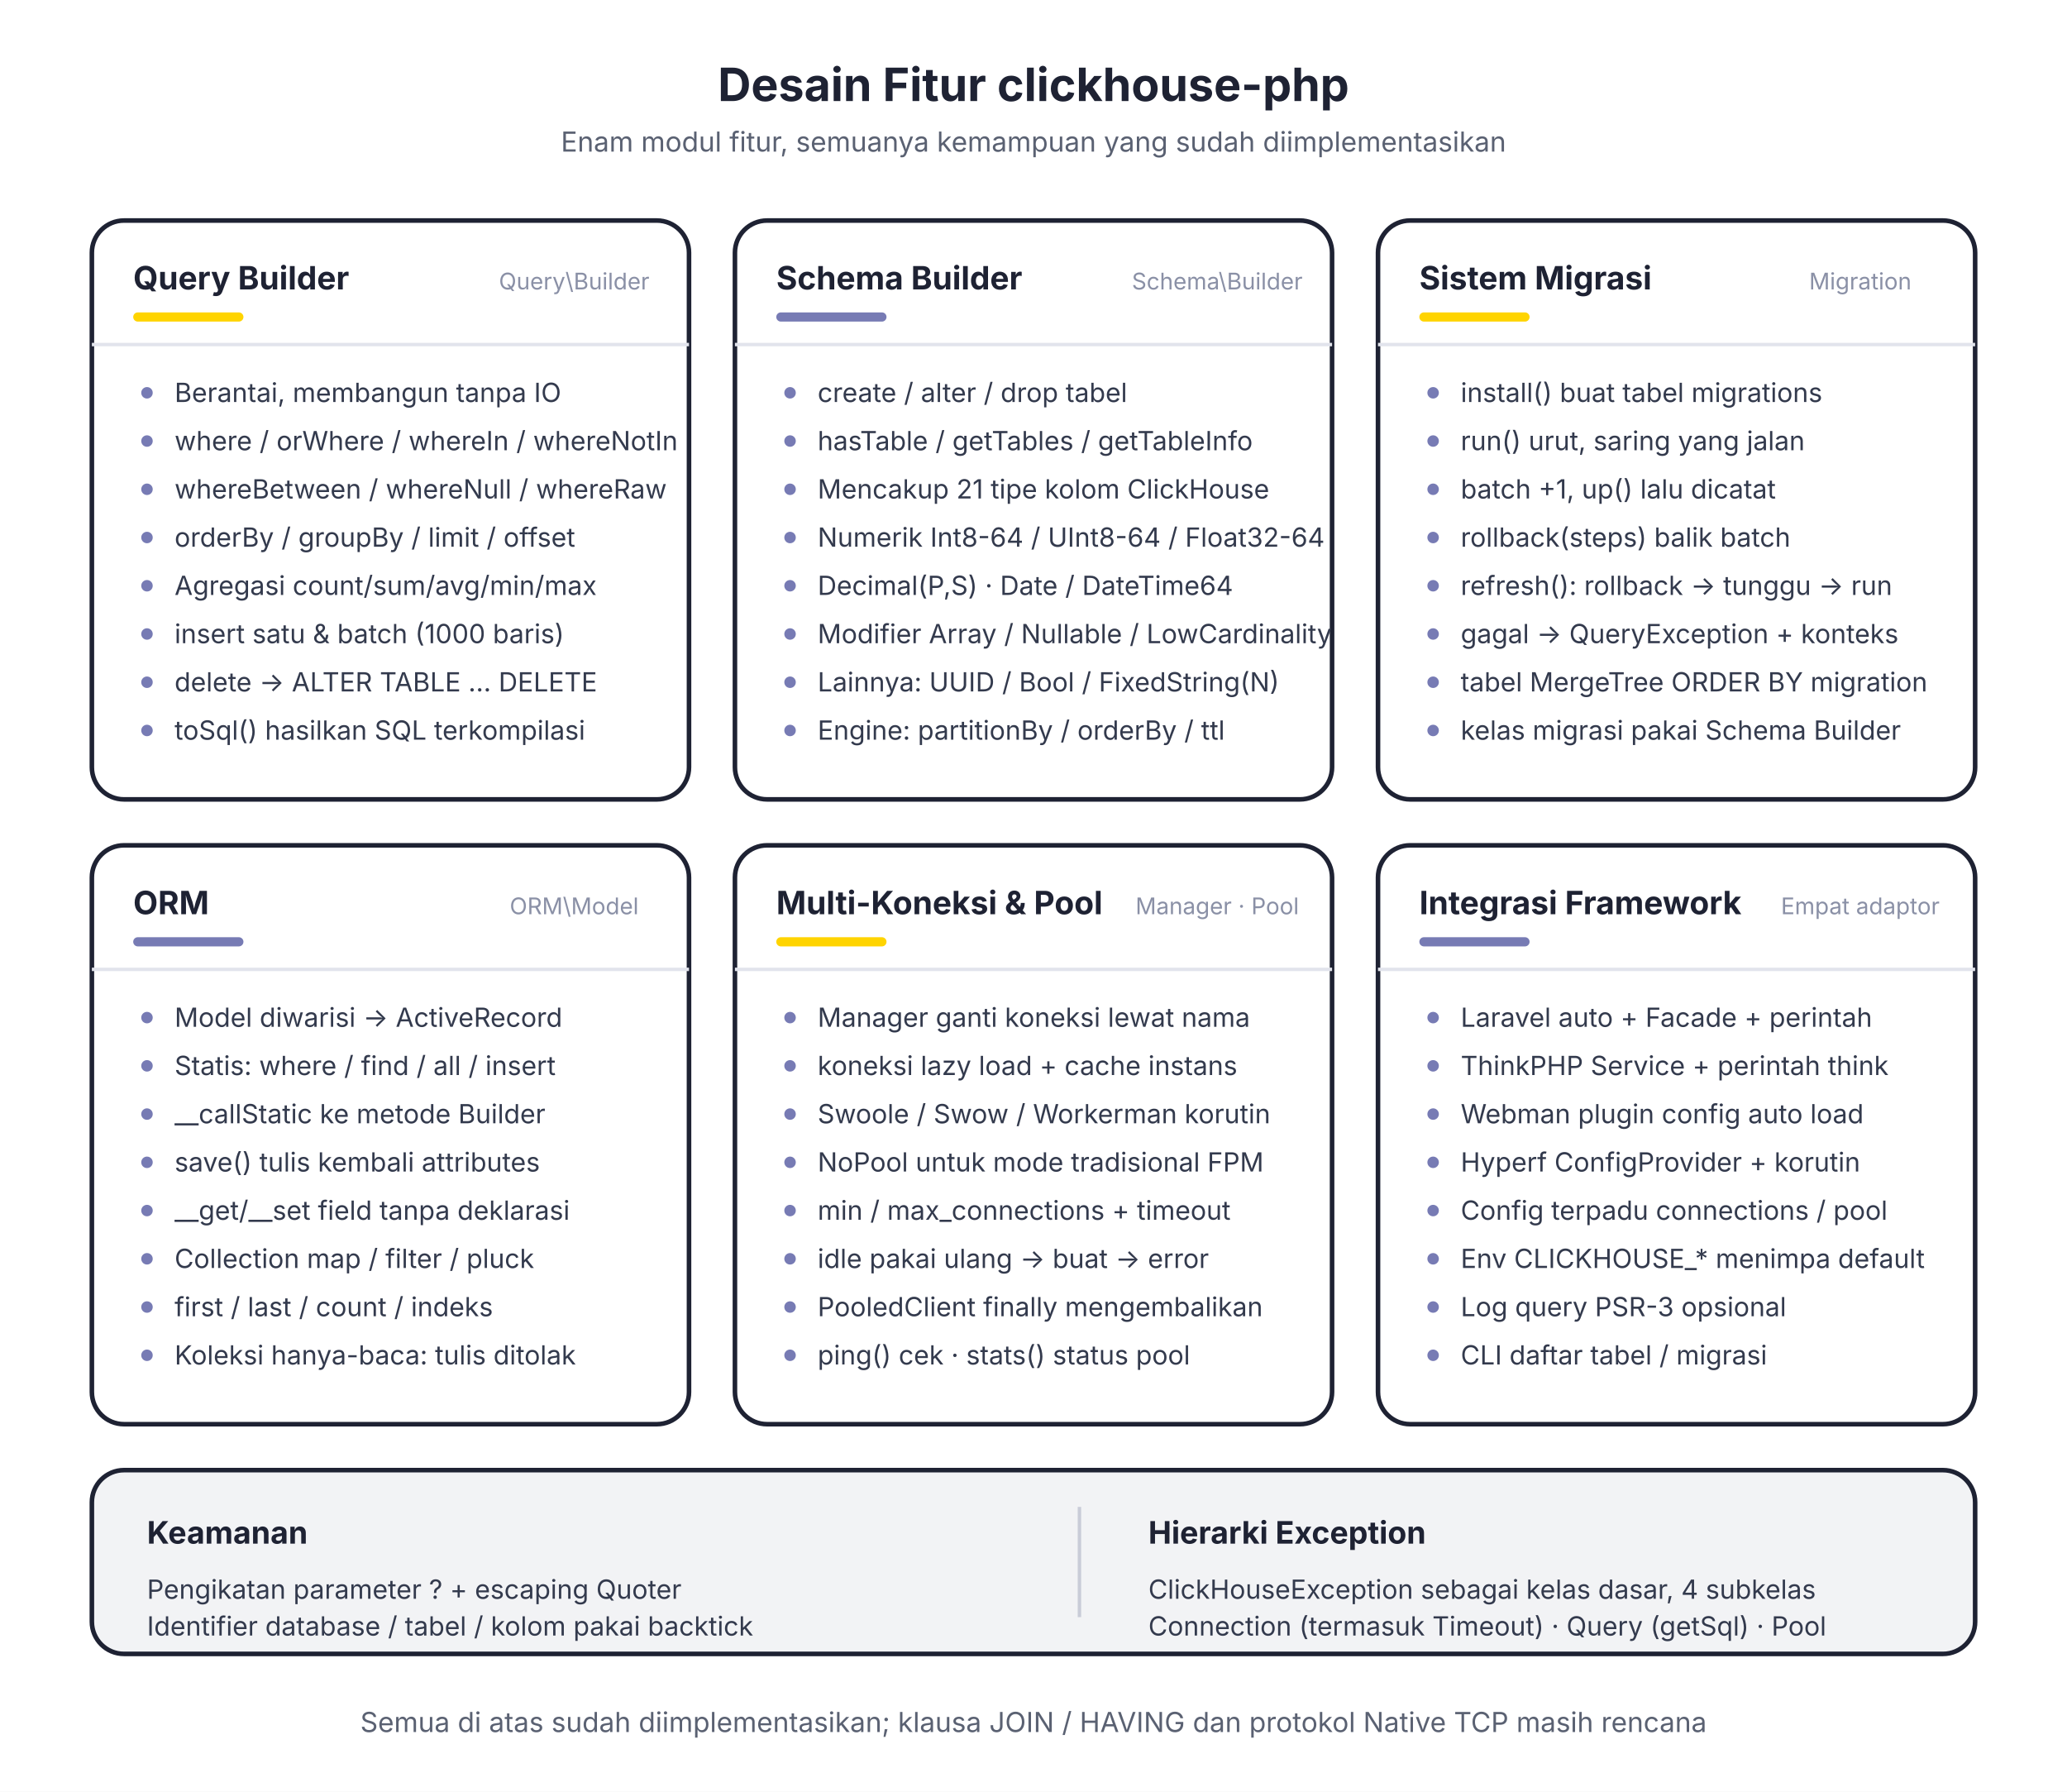
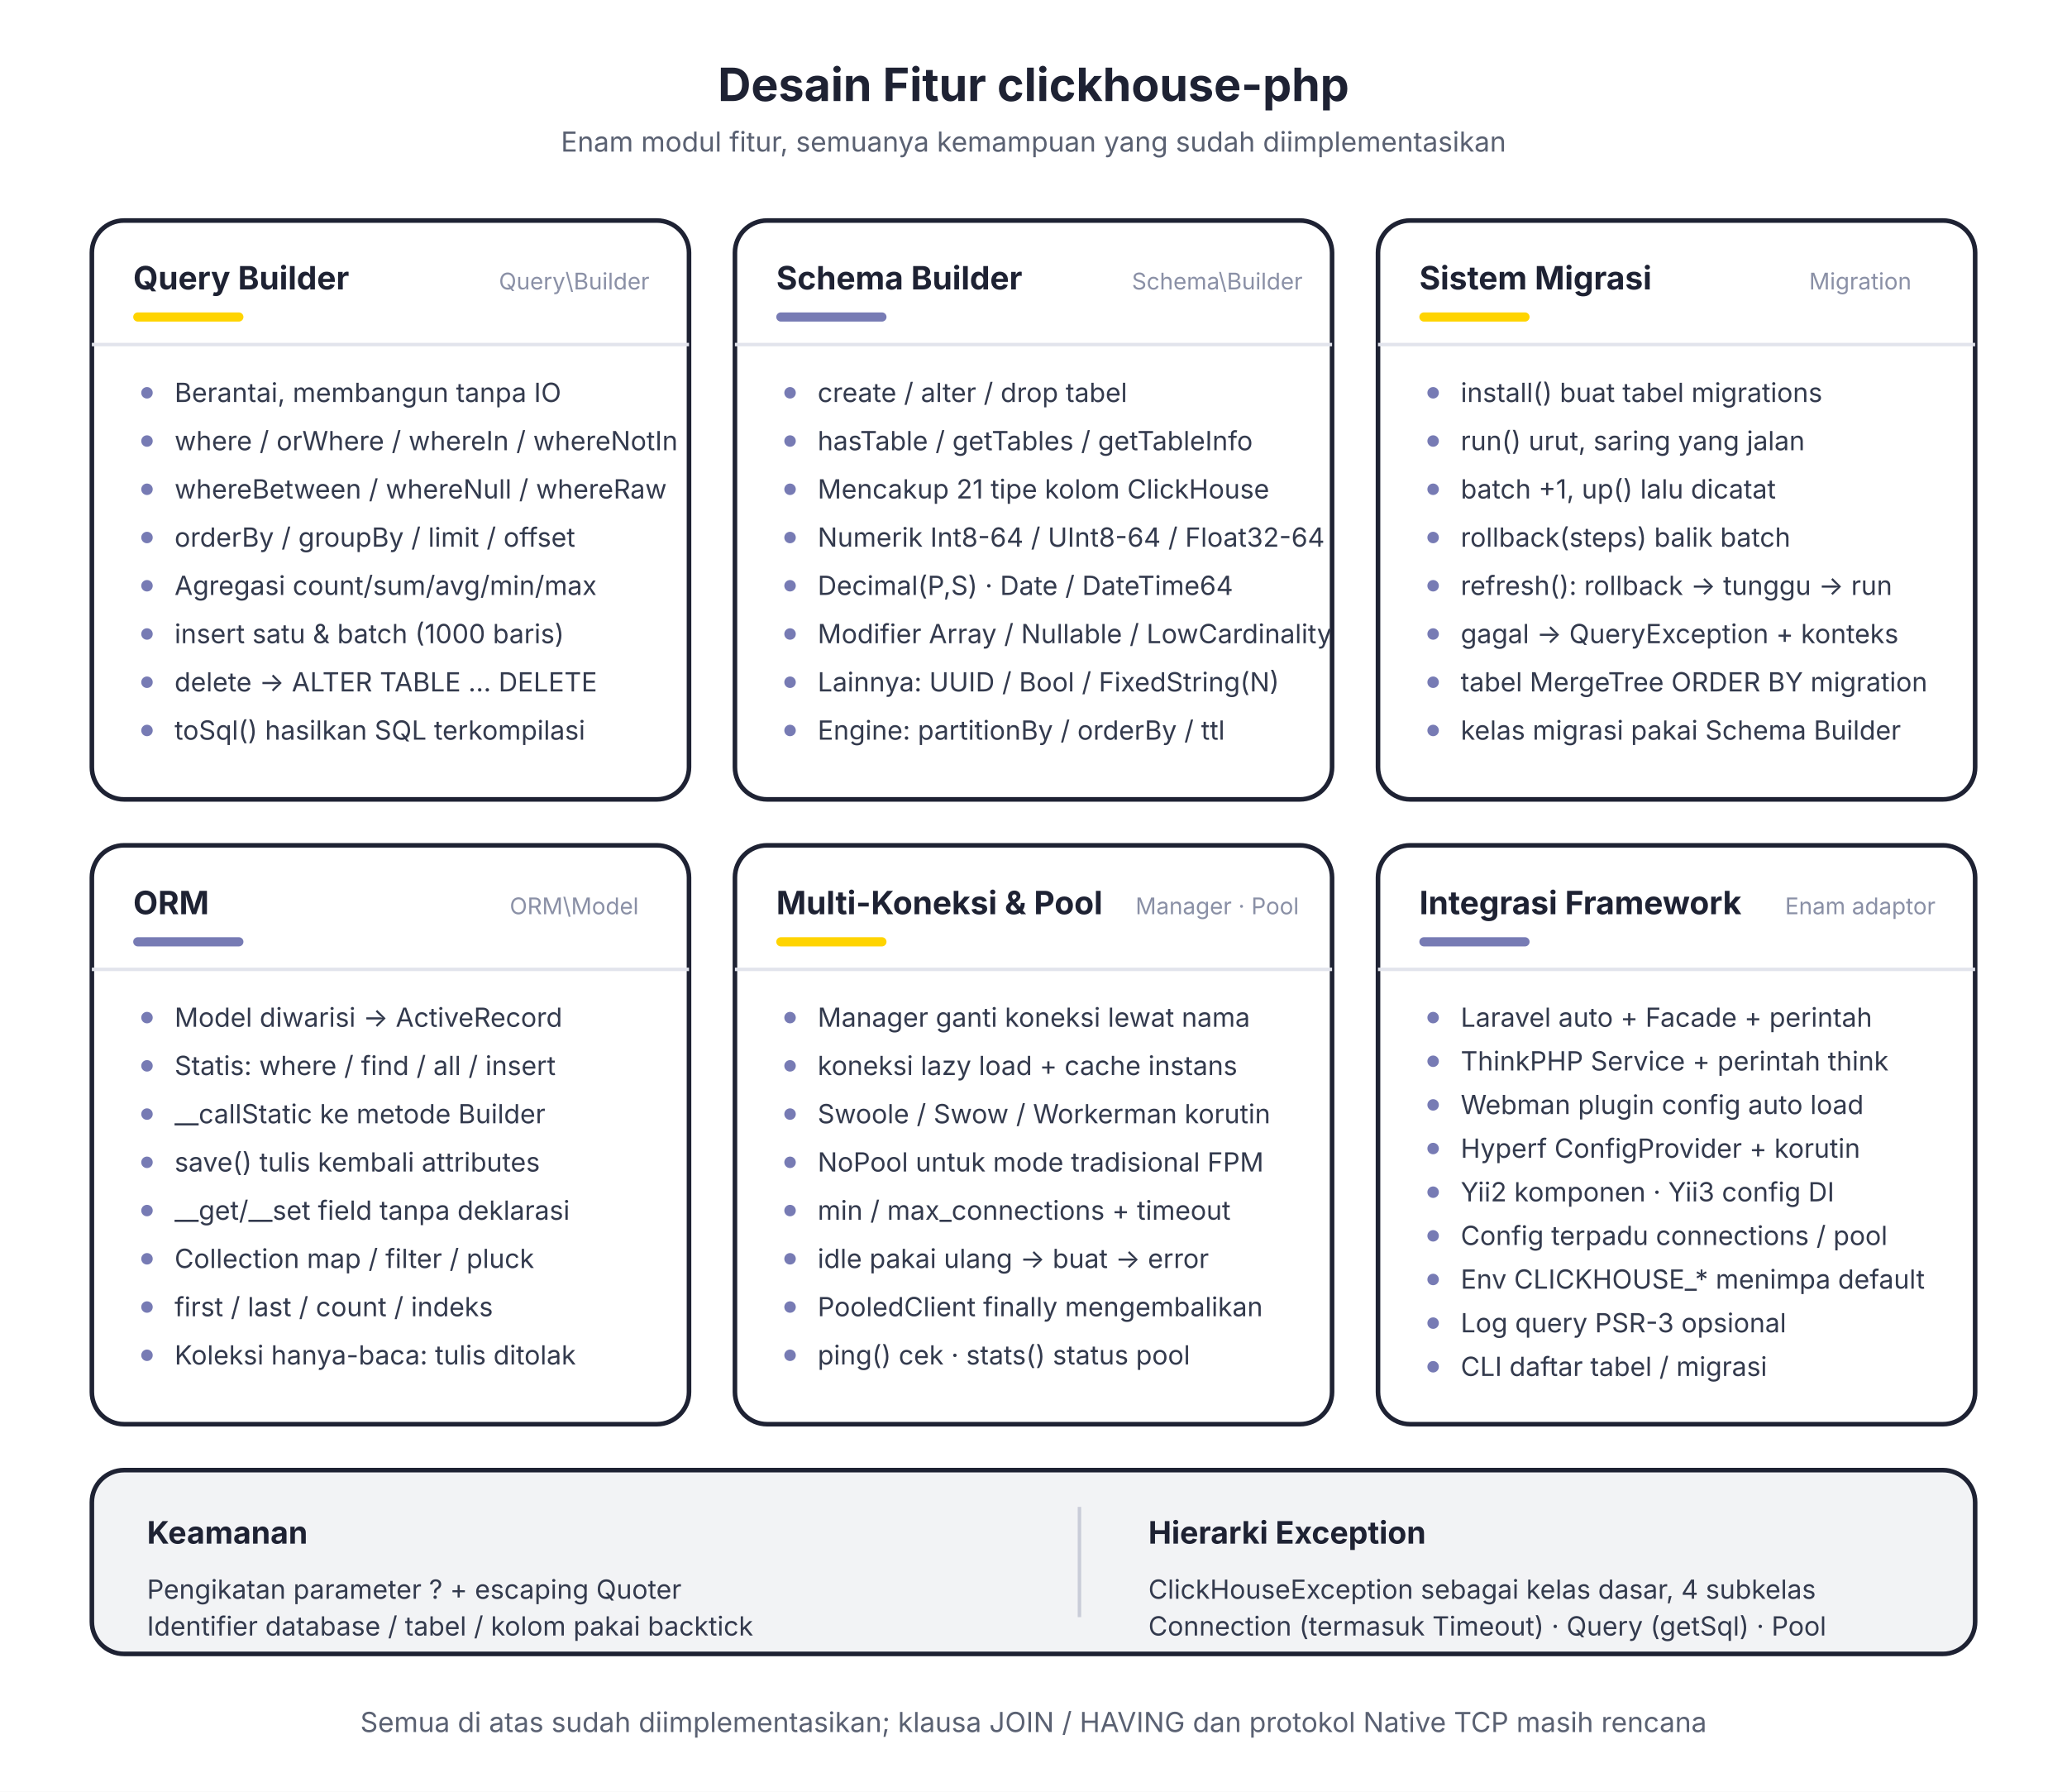
<svg xmlns="http://www.w3.org/2000/svg" width="900" height="780" viewBox="0 0 900 780" role="img" aria-labelledby="featTitle featDesc">
  <style>
    text{font-family:system-ui,-apple-system,"Segoe UI","PingFang SC","Microsoft YaHei",sans-serif;fill:#1E2233}
    .ttl{font-size:20px;font-weight:700}
    .sub{font-size:12px;fill:#5A6172}
    .ctr{text-anchor:middle}
    .card{fill:#fff;stroke:#1E2233;stroke-width:2}
    .ct{font-size:14px;font-weight:700}
    .cs{font-size:10px;fill:#8A90A6}
    .li{font-size:11.5px;fill:#333A4D}
    .hr{stroke:#E2E4EC;stroke-width:1.5}
    .bar{fill:#F2F3F5;stroke:#1E2233;stroke-width:2}
    .bt{font-size:13.5px;font-weight:700}
    .bl{font-size:11.5px;fill:#333A4D}
  </style>
  <rect x="0" y="0" width="900" height="780" fill="#FFFFFF" />
  <text class="ttl ctr" x="450" y="44">Desain Fitur clickhouse-php</text>
  <text class="sub ctr" x="450" y="66">Enam modul fitur, semuanya kemampuan yang sudah diimplementasikan</text>
  <rect class="card" x="40" y="96" width="260" height="252" rx="14" />
  <text class="ct" x="58" y="126">Query Builder</text>
  <text class="cs ctr" x="250" y="126">Query\Builder</text>
  <rect x="58" y="136" width="48" height="4" rx="2" fill="#FFD400" />
  <line class="hr" x1="40" y1="150" x2="300" y2="150" />
  <g>
    <circle cx="64" cy="171" r="2.5" fill="#777BB4" />
    <text class="li" x="76" y="175">Berantai, membangun tanpa IO</text>
    <circle cx="64" cy="192" r="2.5" fill="#777BB4" />
    <text class="li" x="76" y="196">where / orWhere / whereIn / whereNotIn</text>
    <circle cx="64" cy="213" r="2.5" fill="#777BB4" />
    <text class="li" x="76" y="217">whereBetween / whereNull / whereRaw</text>
    <circle cx="64" cy="234" r="2.5" fill="#777BB4" />
    <text class="li" x="76" y="238">orderBy / groupBy / limit / offset</text>
    <circle cx="64" cy="255" r="2.5" fill="#777BB4" />
    <text class="li" x="76" y="259">Agregasi count/sum/avg/min/max</text>
    <circle cx="64" cy="276" r="2.5" fill="#777BB4" />
    <text class="li" x="76" y="280">insert satu &amp; batch (1000 baris)</text>
    <circle cx="64" cy="297" r="2.5" fill="#777BB4" />
    <text class="li" x="76" y="301">delete → ALTER TABLE … DELETE</text>
    <circle cx="64" cy="318" r="2.5" fill="#777BB4" />
    <text class="li" x="76" y="322">toSql() hasilkan SQL terkompilasi</text>
  </g>
  <rect class="card" x="320" y="96" width="260" height="252" rx="14" />
  <text class="ct" x="338" y="126">Schema Builder</text>
  <text class="cs ctr" x="530" y="126">Schema\Builder</text>
  <rect x="338" y="136" width="48" height="4" rx="2" fill="#777BB4" />
  <line class="hr" x1="320" y1="150" x2="580" y2="150" />
  <g>
    <circle cx="344" cy="171" r="2.5" fill="#777BB4" />
    <text class="li" x="356" y="175">create / alter / drop tabel</text>
    <circle cx="344" cy="192" r="2.5" fill="#777BB4" />
    <text class="li" x="356" y="196">hasTable / getTables / getTableInfo</text>
    <circle cx="344" cy="213" r="2.5" fill="#777BB4" />
    <text class="li" x="356" y="217">Mencakup 21 tipe kolom ClickHouse</text>
    <circle cx="344" cy="234" r="2.5" fill="#777BB4" />
    <text class="li" x="356" y="238">Numerik Int8-64 / UInt8-64 / Float32-64</text>
    <circle cx="344" cy="255" r="2.5" fill="#777BB4" />
    <text class="li" x="356" y="259">Decimal(P,S) · Date / DateTime64</text>
    <circle cx="344" cy="276" r="2.5" fill="#777BB4" />
    <text class="li" x="356" y="280">Modifier Array / Nullable / LowCardinality</text>
    <circle cx="344" cy="297" r="2.5" fill="#777BB4" />
    <text class="li" x="356" y="301">Lainnya: UUID / Bool / FixedString(N)</text>
    <circle cx="344" cy="318" r="2.5" fill="#777BB4" />
    <text class="li" x="356" y="322">Engine: partitionBy / orderBy / ttl</text>
  </g>
  <rect class="card" x="600" y="96" width="260" height="252" rx="14" />
  <text class="ct" x="618" y="126">Sistem Migrasi</text>
  <text class="cs ctr" x="810" y="126">Migration</text>
  <rect x="618" y="136" width="48" height="4" rx="2" fill="#FFD400" />
  <line class="hr" x1="600" y1="150" x2="860" y2="150" />
  <g>
    <circle cx="624" cy="171" r="2.5" fill="#777BB4" />
    <text class="li" x="636" y="175">install() buat tabel migrations</text>
    <circle cx="624" cy="192" r="2.5" fill="#777BB4" />
    <text class="li" x="636" y="196">run() urut, saring yang jalan</text>
    <circle cx="624" cy="213" r="2.5" fill="#777BB4" />
    <text class="li" x="636" y="217">batch +1, up() lalu dicatat</text>
    <circle cx="624" cy="234" r="2.5" fill="#777BB4" />
    <text class="li" x="636" y="238">rollback(steps) balik batch</text>
    <circle cx="624" cy="255" r="2.5" fill="#777BB4" />
    <text class="li" x="636" y="259">refresh(): rollback → tunggu → run</text>
    <circle cx="624" cy="276" r="2.5" fill="#777BB4" />
    <text class="li" x="636" y="280">gagal → QueryException + konteks</text>
    <circle cx="624" cy="297" r="2.5" fill="#777BB4" />
    <text class="li" x="636" y="301">tabel MergeTree ORDER BY migration</text>
    <circle cx="624" cy="318" r="2.5" fill="#777BB4" />
    <text class="li" x="636" y="322">kelas migrasi pakai Schema Builder</text>
  </g>
  <rect class="card" x="40" y="368" width="260" height="252" rx="14" />
  <text class="ct" x="58" y="398">ORM</text>
  <text class="cs ctr" x="250" y="398">ORM\Model</text>
  <rect x="58" y="408" width="48" height="4" rx="2" fill="#777BB4" />
  <line class="hr" x1="40" y1="422" x2="300" y2="422" />
  <g>
    <circle cx="64" cy="443" r="2.5" fill="#777BB4" />
    <text class="li" x="76" y="447">Model diwarisi → ActiveRecord</text>
    <circle cx="64" cy="464" r="2.5" fill="#777BB4" />
    <text class="li" x="76" y="468">Statis: where / find / all / insert</text>
    <circle cx="64" cy="485" r="2.5" fill="#777BB4" />
    <text class="li" x="76" y="489">__callStatic ke metode Builder</text>
    <circle cx="64" cy="506" r="2.5" fill="#777BB4" />
    <text class="li" x="76" y="510">save() tulis kembali attributes</text>
    <circle cx="64" cy="527" r="2.5" fill="#777BB4" />
    <text class="li" x="76" y="531">__get/__set field tanpa deklarasi</text>
    <circle cx="64" cy="548" r="2.5" fill="#777BB4" />
    <text class="li" x="76" y="552">Collection map / filter / pluck</text>
    <circle cx="64" cy="569" r="2.5" fill="#777BB4" />
    <text class="li" x="76" y="573">first / last / count / indeks</text>
    <circle cx="64" cy="590" r="2.5" fill="#777BB4" />
    <text class="li" x="76" y="594">Koleksi hanya-baca: tulis ditolak</text>
  </g>
  <rect class="card" x="320" y="368" width="260" height="252" rx="14" />
  <text class="ct" x="338" y="398">Multi-Koneksi &amp; Pool</text>
  <text class="cs ctr" x="530" y="398">Manager · Pool</text>
  <rect x="338" y="408" width="48" height="4" rx="2" fill="#FFD400" />
  <line class="hr" x1="320" y1="422" x2="580" y2="422" />
  <g>
    <circle cx="344" cy="443" r="2.5" fill="#777BB4" />
    <text class="li" x="356" y="447">Manager ganti koneksi lewat nama</text>
    <circle cx="344" cy="464" r="2.5" fill="#777BB4" />
    <text class="li" x="356" y="468">koneksi lazy load + cache instans</text>
    <circle cx="344" cy="485" r="2.5" fill="#777BB4" />
    <text class="li" x="356" y="489">Swoole / Swow / Workerman korutin</text>
    <circle cx="344" cy="506" r="2.5" fill="#777BB4" />
    <text class="li" x="356" y="510">NoPool untuk mode tradisional FPM</text>
    <circle cx="344" cy="527" r="2.5" fill="#777BB4" />
    <text class="li" x="356" y="531">min / max_connections + timeout</text>
    <circle cx="344" cy="548" r="2.5" fill="#777BB4" />
    <text class="li" x="356" y="552">idle pakai ulang → buat → error</text>
    <circle cx="344" cy="569" r="2.5" fill="#777BB4" />
    <text class="li" x="356" y="573">PooledClient finally mengembalikan</text>
    <circle cx="344" cy="590" r="2.5" fill="#777BB4" />
    <text class="li" x="356" y="594">ping() cek · stats() status pool</text>
  </g>
  <rect class="card" x="600" y="368" width="260" height="252" rx="14" />
  <text class="ct" x="618" y="398">Integrasi Framework</text>
-   <text class="cs ctr" x="810" y="398">Empat adaptor</text>
+   <text class="cs ctr" x="810" y="398">Enam adaptor</text>
  <rect x="618" y="408" width="48" height="4" rx="2" fill="#777BB4" />
  <line class="hr" x1="600" y1="422" x2="860" y2="422" />
  <g>
    <circle cx="624" cy="443" r="2.5" fill="#777BB4" />
    <text class="li" x="636" y="447">Laravel auto + Facade + perintah</text>
-     <circle cx="624" cy="464" r="2.5" fill="#777BB4" />
-     <text class="li" x="636" y="468">ThinkPHP Service + perintah think</text>
-     <circle cx="624" cy="485" r="2.5" fill="#777BB4" />
-     <text class="li" x="636" y="489">Webman plugin config auto load</text>
-     <circle cx="624" cy="506" r="2.5" fill="#777BB4" />
-     <text class="li" x="636" y="510">Hyperf ConfigProvider + korutin</text>
-     <circle cx="624" cy="527" r="2.5" fill="#777BB4" />
-     <text class="li" x="636" y="531">Config terpadu connections / pool</text>
-     <circle cx="624" cy="548" r="2.5" fill="#777BB4" />
-     <text class="li" x="636" y="552">Env CLICKHOUSE_* menimpa default</text>
-     <circle cx="624" cy="569" r="2.5" fill="#777BB4" />
-     <text class="li" x="636" y="573">Log query PSR-3 opsional</text>
-     <circle cx="624" cy="590" r="2.5" fill="#777BB4" />
-     <text class="li" x="636" y="594">CLI daftar tabel / migrasi</text>
+     <circle cx="624" cy="462" r="2.5" fill="#777BB4" />
+     <text class="li" x="636" y="466">ThinkPHP Service + perintah think</text>
+     <circle cx="624" cy="481" r="2.5" fill="#777BB4" />
+     <text class="li" x="636" y="485">Webman plugin config auto load</text>
+     <circle cx="624" cy="500" r="2.5" fill="#777BB4" />
+     <text class="li" x="636" y="504">Hyperf ConfigProvider + korutin</text>
+     <circle cx="624" cy="519" r="2.5" fill="#777BB4" />
+     <text class="li" x="636" y="523">Yii2 komponen · Yii3 config DI</text>
+     <circle cx="624" cy="538" r="2.5" fill="#777BB4" />
+     <text class="li" x="636" y="542">Config terpadu connections / pool</text>
+     <circle cx="624" cy="557" r="2.5" fill="#777BB4" />
+     <text class="li" x="636" y="561">Env CLICKHOUSE_* menimpa default</text>
+     <circle cx="624" cy="576" r="2.5" fill="#777BB4" />
+     <text class="li" x="636" y="580">Log query PSR-3 opsional</text>
+     <circle cx="624" cy="595" r="2.5" fill="#777BB4" />
+     <text class="li" x="636" y="599">CLI daftar tabel / migrasi</text>
  </g>
  <rect class="bar" x="40" y="640" width="820" height="80" rx="14" />
  <text class="bt" x="64" y="672">Keamanan</text>
  <text class="bl" x="64" y="696">Pengikatan parameter ? + escaping Quoter</text>
  <text class="bl" x="64" y="712">Identifier database / tabel / kolom pakai backtick</text>
  <line x1="470" y1="656" x2="470" y2="704" stroke="#C9CCD8" stroke-width="1.5" />
  <text class="bt" x="500" y="672">Hierarki Exception</text>
  <text class="bl" x="500" y="696">ClickHouseException sebagai kelas dasar, 4 subkelas</text>
  <text class="bl" x="500" y="712">Connection (termasuk Timeout) · Query (getSql) · Pool</text>
  <text class="sub ctr" x="450" y="754">Semua di atas sudah diimplementasikan; klausa JOIN / HAVING dan protokol Native TCP masih rencana</text>
</svg>
